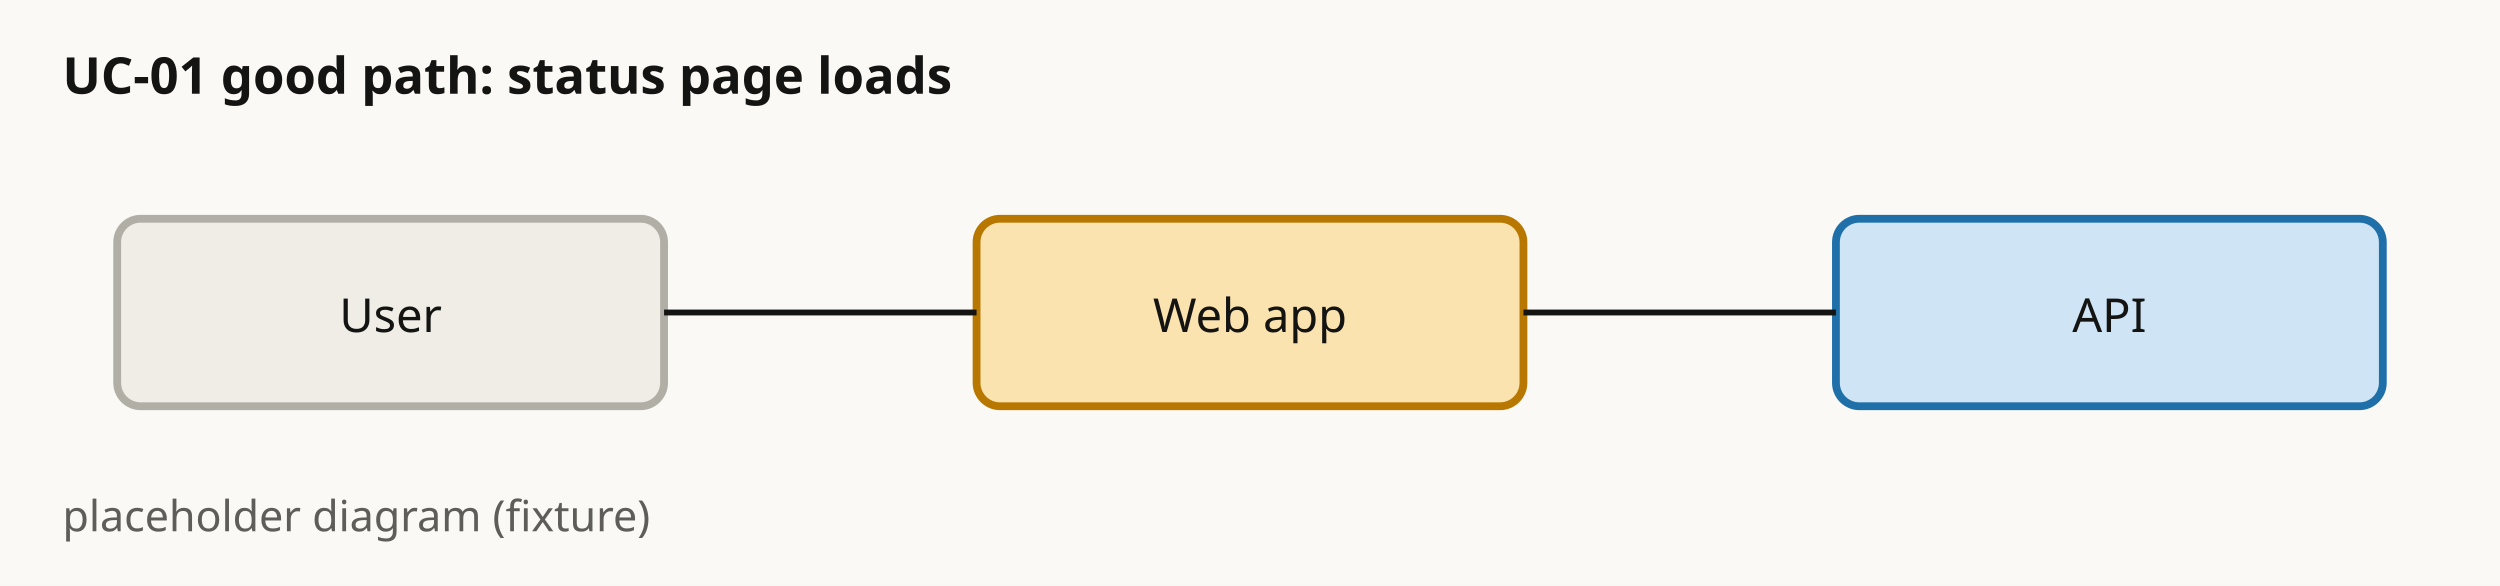
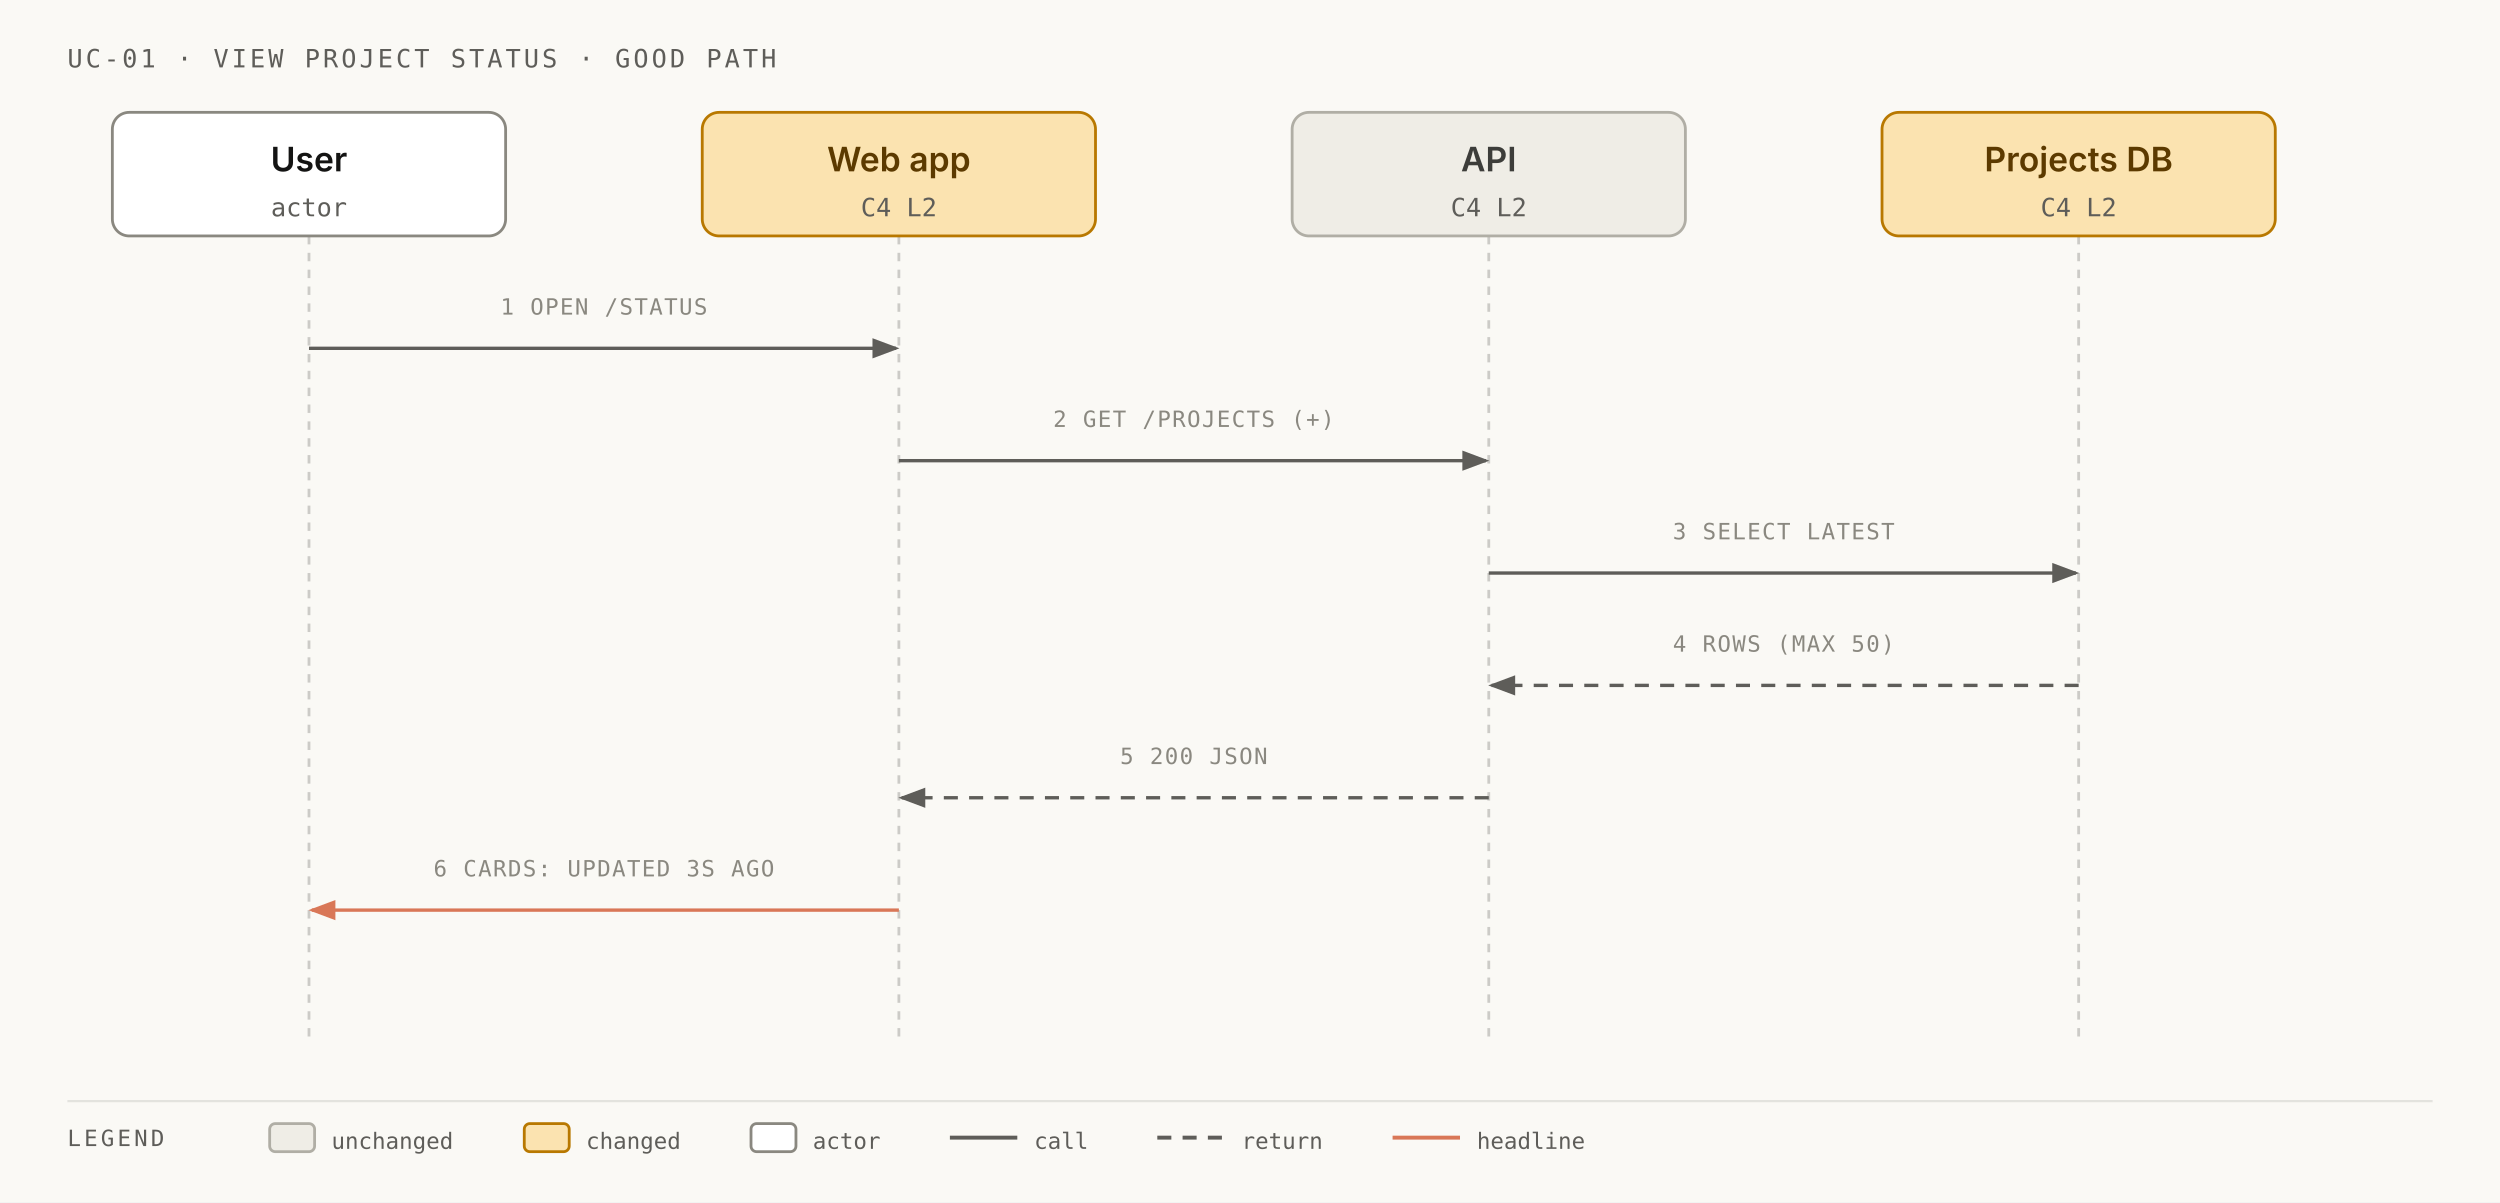
- <svg xmlns="http://www.w3.org/2000/svg" viewBox="0 0 640 150" width="640" height="150" role="img" aria-label="UC-01 good path: status page loads">
-   <rect width="640" height="150" fill="#FAF9F5" />
-   <text x="16" y="24" font-family="sans-serif" font-size="13" font-weight="600" fill="#141413">UC-01 good path: status page loads</text>
-   <g font-family="sans-serif" font-size="12" text-anchor="middle" fill="#141413">
-     <rect x="30" y="56" width="140" height="48" rx="6" fill="#EFEDE6" stroke="#B0AEA5" stroke-width="2" />
-     <text x="100" y="85">User</text>
-     <rect x="250" y="56" width="140" height="48" rx="6" fill="#FBE3B0" stroke="#B87800" stroke-width="2" />
-     <text x="320" y="85">Web app</text>
-     <rect x="470" y="56" width="140" height="48" rx="6" fill="#CFE4F5" stroke="#1F6FA8" stroke-width="2" />
-     <text x="540" y="85">API</text>
-     <path d="M170 80 H250 M390 80 H470" stroke="#141413" stroke-width="1.5" fill="none" />
-   </g>
-   <text x="16" y="136" font-family="sans-serif" font-size="11" fill="#5E5D59">placeholder diagram (fixture)</text>
+ <svg xmlns="http://www.w3.org/2000/svg" viewBox="0 0 890 428" width="890" height="428" role="img" aria-labelledby="uc-01-good-title uc-01-good-desc">
+   <defs>
+     <marker id="uc-01-good-arrow" markerWidth="8" markerHeight="6" refX="7" refY="3" orient="auto">
+       <polygon points="0 0, 8 3, 0 6" fill="#5E5D59" />
+     </marker>
+     <marker id="uc-01-good-arrow-accent" markerWidth="8" markerHeight="6" refX="7" refY="3" orient="auto">
+       <polygon points="0 0, 8 3, 0 6" fill="#D97757" />
+     </marker>
+     <marker id="uc-01-good-arrow-link" markerWidth="8" markerHeight="6" refX="7" refY="3" orient="auto">
+       <polygon points="0 0, 8 3, 0 6" fill="#1F6FA8" />
+     </marker>
+   </defs>
+   <rect width="100%" height="100%" fill="#FAF9F5" />
+   <text x="24" y="24" fill="#5E5D59" font-size="9" font-family="ui-monospace, 'Cascadia Mono', Consolas, monospace" text-anchor="start" letter-spacing="0.12em">UC-01 · VIEW PROJECT STATUS · GOOD PATH</text>
+   <line x1="110" y1="84" x2="110" y2="372" stroke="rgba(20,20,19,0.20)" stroke-width="1" stroke-dasharray="3,3" />
+   <line x1="320" y1="84" x2="320" y2="372" stroke="rgba(20,20,19,0.20)" stroke-width="1" stroke-dasharray="3,3" />
+   <line x1="530" y1="84" x2="530" y2="372" stroke="rgba(20,20,19,0.20)" stroke-width="1" stroke-dasharray="3,3" />
+   <line x1="740" y1="84" x2="740" y2="372" stroke="rgba(20,20,19,0.20)" stroke-width="1" stroke-dasharray="3,3" />
+   <line x1="110" y1="124" x2="319" y2="124" stroke="#5E5D59" stroke-width="1.2" marker-end="url(#uc-01-good-arrow)" />
+   <rect x="174" y="103" width="81" height="12" rx="2" fill="#FAF9F5" />
+   <text x="215.0" y="112" fill="#8A8880" font-size="8" font-family="ui-monospace, 'Cascadia Mono', Consolas, monospace" text-anchor="middle" letter-spacing="0.06em">1 OPEN /STATUS</text>
+   <line x1="320" y1="164" x2="529" y2="164" stroke="#5E5D59" stroke-width="1.2" marker-end="url(#uc-01-good-arrow)" />
+   <rect x="372" y="143" width="106" height="12" rx="2" fill="#FAF9F5" />
+   <text x="425.0" y="152" fill="#8A8880" font-size="8" font-family="ui-monospace, 'Cascadia Mono', Consolas, monospace" text-anchor="middle" letter-spacing="0.06em">2 GET /PROJECTS (+)</text>
+   <line x1="530" y1="204" x2="739" y2="204" stroke="#5E5D59" stroke-width="1.2" marker-end="url(#uc-01-good-arrow)" />
+   <rect x="592" y="183" width="86" height="12" rx="2" fill="#FAF9F5" />
+   <text x="635.0" y="192" fill="#8A8880" font-size="8" font-family="ui-monospace, 'Cascadia Mono', Consolas, monospace" text-anchor="middle" letter-spacing="0.06em">3 SELECT LATEST</text>
+   <line x1="740" y1="244" x2="531" y2="244" stroke="#5E5D59" stroke-width="1.2" stroke-dasharray="5,4" marker-end="url(#uc-01-good-arrow)" />
+   <rect x="592" y="223" width="86" height="12" rx="2" fill="#FAF9F5" />
+   <text x="635.0" y="232" fill="#8A8880" font-size="8" font-family="ui-monospace, 'Cascadia Mono', Consolas, monospace" text-anchor="middle" letter-spacing="0.06em">4 ROWS (MAX 50)</text>
+   <line x1="530" y1="284" x2="321" y2="284" stroke="#5E5D59" stroke-width="1.2" stroke-dasharray="5,4" marker-end="url(#uc-01-good-arrow)" />
+   <rect x="394" y="263" width="62" height="12" rx="2" fill="#FAF9F5" />
+   <text x="425.0" y="272" fill="#8A8880" font-size="8" font-family="ui-monospace, 'Cascadia Mono', Consolas, monospace" text-anchor="middle" letter-spacing="0.06em">5 200 JSON</text>
+   <line x1="320" y1="324" x2="111" y2="324" stroke="#D97757" stroke-width="1.2" marker-end="url(#uc-01-good-arrow-accent)" />
+   <rect x="152" y="303" width="126" height="12" rx="2" fill="#FAF9F5" />
+   <text x="215.0" y="312" fill="#8A8880" font-size="8" font-family="ui-monospace, 'Cascadia Mono', Consolas, monospace" text-anchor="middle" letter-spacing="0.06em">6 CARDS: UPDATED 3S AGO</text>
+   <rect x="40" y="40" width="140" height="44" rx="6" fill="#FAF9F5" />
+   <rect x="40" y="40" width="140" height="44" rx="6" fill="#FFFFFF" stroke="#8A8880" stroke-width="1" />
+   <text x="110.0" y="61.0" fill="#141413" font-size="12" font-weight="600" font-family="Inter, 'IBM Plex Sans Thai', system-ui, -apple-system, 'Segoe UI', sans-serif" text-anchor="middle">User</text>
+   <text x="110.0" y="77.0" fill="#5E5D59" font-size="9" font-family="ui-monospace, 'Cascadia Mono', Consolas, monospace" text-anchor="middle">actor</text>
+   <rect x="250" y="40" width="140" height="44" rx="6" fill="#FAF9F5" />
+   <rect x="250" y="40" width="140" height="44" rx="6" fill="#FBE3B0" stroke="#B87800" stroke-width="1" />
+   <text x="320.0" y="61.0" fill="#5C3A00" font-size="12" font-weight="600" font-family="Inter, 'IBM Plex Sans Thai', system-ui, -apple-system, 'Segoe UI', sans-serif" text-anchor="middle">Web app</text>
+   <text x="320.0" y="77.0" fill="#5E5D59" font-size="9" font-family="ui-monospace, 'Cascadia Mono', Consolas, monospace" text-anchor="middle">C4 L2</text>
+   <rect x="460" y="40" width="140" height="44" rx="6" fill="#FAF9F5" />
+   <rect x="460" y="40" width="140" height="44" rx="6" fill="#EFEDE6" stroke="#B0AEA5" stroke-width="1" />
+   <text x="530.0" y="61.0" fill="#3D3D3A" font-size="12" font-weight="600" font-family="Inter, 'IBM Plex Sans Thai', system-ui, -apple-system, 'Segoe UI', sans-serif" text-anchor="middle">API</text>
+   <text x="530.0" y="77.0" fill="#5E5D59" font-size="9" font-family="ui-monospace, 'Cascadia Mono', Consolas, monospace" text-anchor="middle">C4 L2</text>
+   <rect x="670" y="40" width="140" height="44" rx="6" fill="#FAF9F5" />
+   <rect x="670" y="40" width="140" height="44" rx="6" fill="#FBE3B0" stroke="#B87800" stroke-width="1" />
+   <text x="740.0" y="61.0" fill="#5C3A00" font-size="12" font-weight="600" font-family="Inter, 'IBM Plex Sans Thai', system-ui, -apple-system, 'Segoe UI', sans-serif" text-anchor="middle">Projects DB</text>
+   <text x="740.0" y="77.0" fill="#5E5D59" font-size="9" font-family="ui-monospace, 'Cascadia Mono', Consolas, monospace" text-anchor="middle">C4 L2</text>
+   <line x1="24" y1="392" x2="866" y2="392" stroke="rgba(20,20,19,0.10)" stroke-width="0.8" />
+   <text x="24" y="408" fill="#5E5D59" font-size="8" font-family="ui-monospace, 'Cascadia Mono', Consolas, monospace" text-anchor="start" letter-spacing="0.14em">LEGEND</text>
+   <rect x="96" y="400" width="16" height="10" rx="2" fill="#EFEDE6" stroke="#B0AEA5" />
+   <text x="118" y="409" fill="#5E5D59" font-size="8" font-family="ui-monospace, 'Cascadia Mono', Consolas, monospace" text-anchor="start">unchanged</text>
+   <rect x="186.64" y="400" width="16" height="10" rx="2" fill="#FBE3B0" stroke="#B87800" />
+   <text x="208.64" y="409" fill="#5E5D59" font-size="8" font-family="ui-monospace, 'Cascadia Mono', Consolas, monospace" text-anchor="start">changed</text>
+   <rect x="267.36" y="400" width="16" height="10" rx="2" fill="#FFFFFF" stroke="#8A8880" />
+   <text x="289.36" y="409" fill="#5E5D59" font-size="8" font-family="ui-monospace, 'Cascadia Mono', Consolas, monospace" text-anchor="start">actor</text>
+   <line x1="338.16" y1="405" x2="362.16" y2="405" stroke="#5E5D59" stroke-width="1.4" />
+   <text x="368.16" y="409" fill="#5E5D59" font-size="8" font-family="ui-monospace, 'Cascadia Mono', Consolas, monospace" text-anchor="start">call</text>
+   <line x1="412.0" y1="405" x2="436.0" y2="405" stroke="#5E5D59" stroke-width="1.4" stroke-dasharray="5,4" />
+   <text x="442.0" y="409" fill="#5E5D59" font-size="8" font-family="ui-monospace, 'Cascadia Mono', Consolas, monospace" text-anchor="start">return</text>
+   <line x1="495.76" y1="405" x2="519.76" y2="405" stroke="#D97757" stroke-width="1.4" />
+   <text x="525.76" y="409" fill="#5E5D59" font-size="8" font-family="ui-monospace, 'Cascadia Mono', Consolas, monospace" text-anchor="start">headline</text>
</svg>
